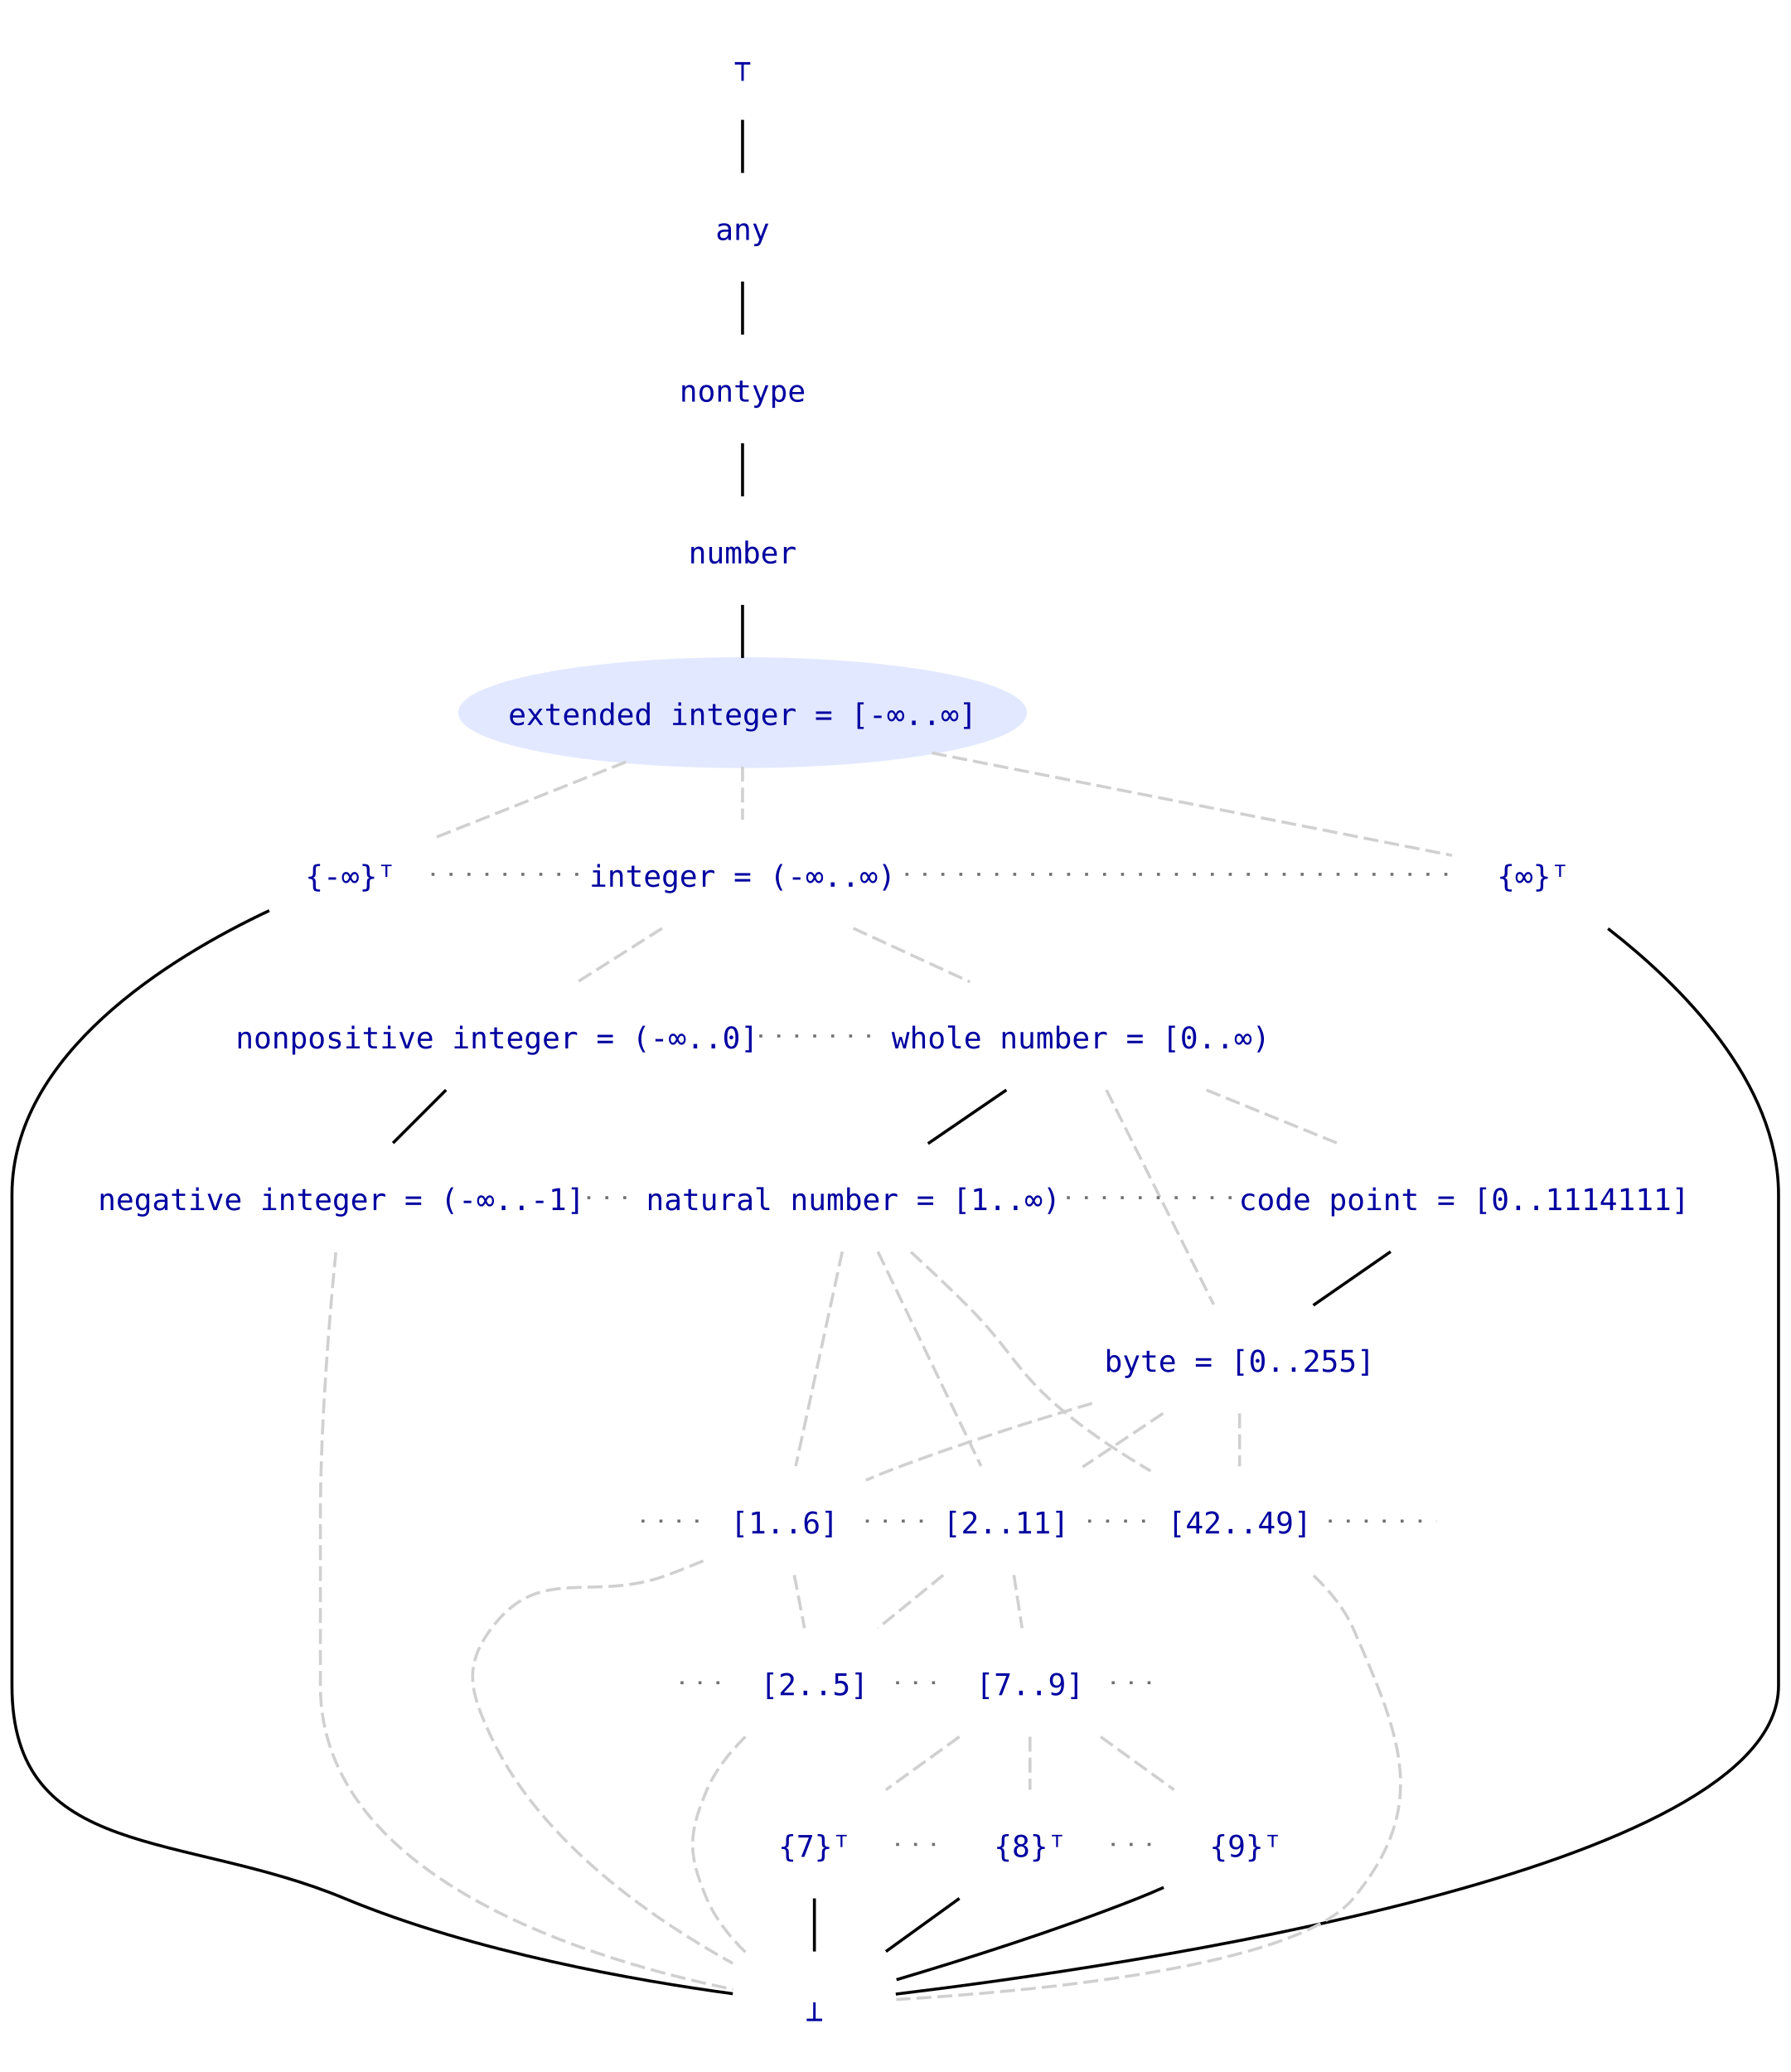
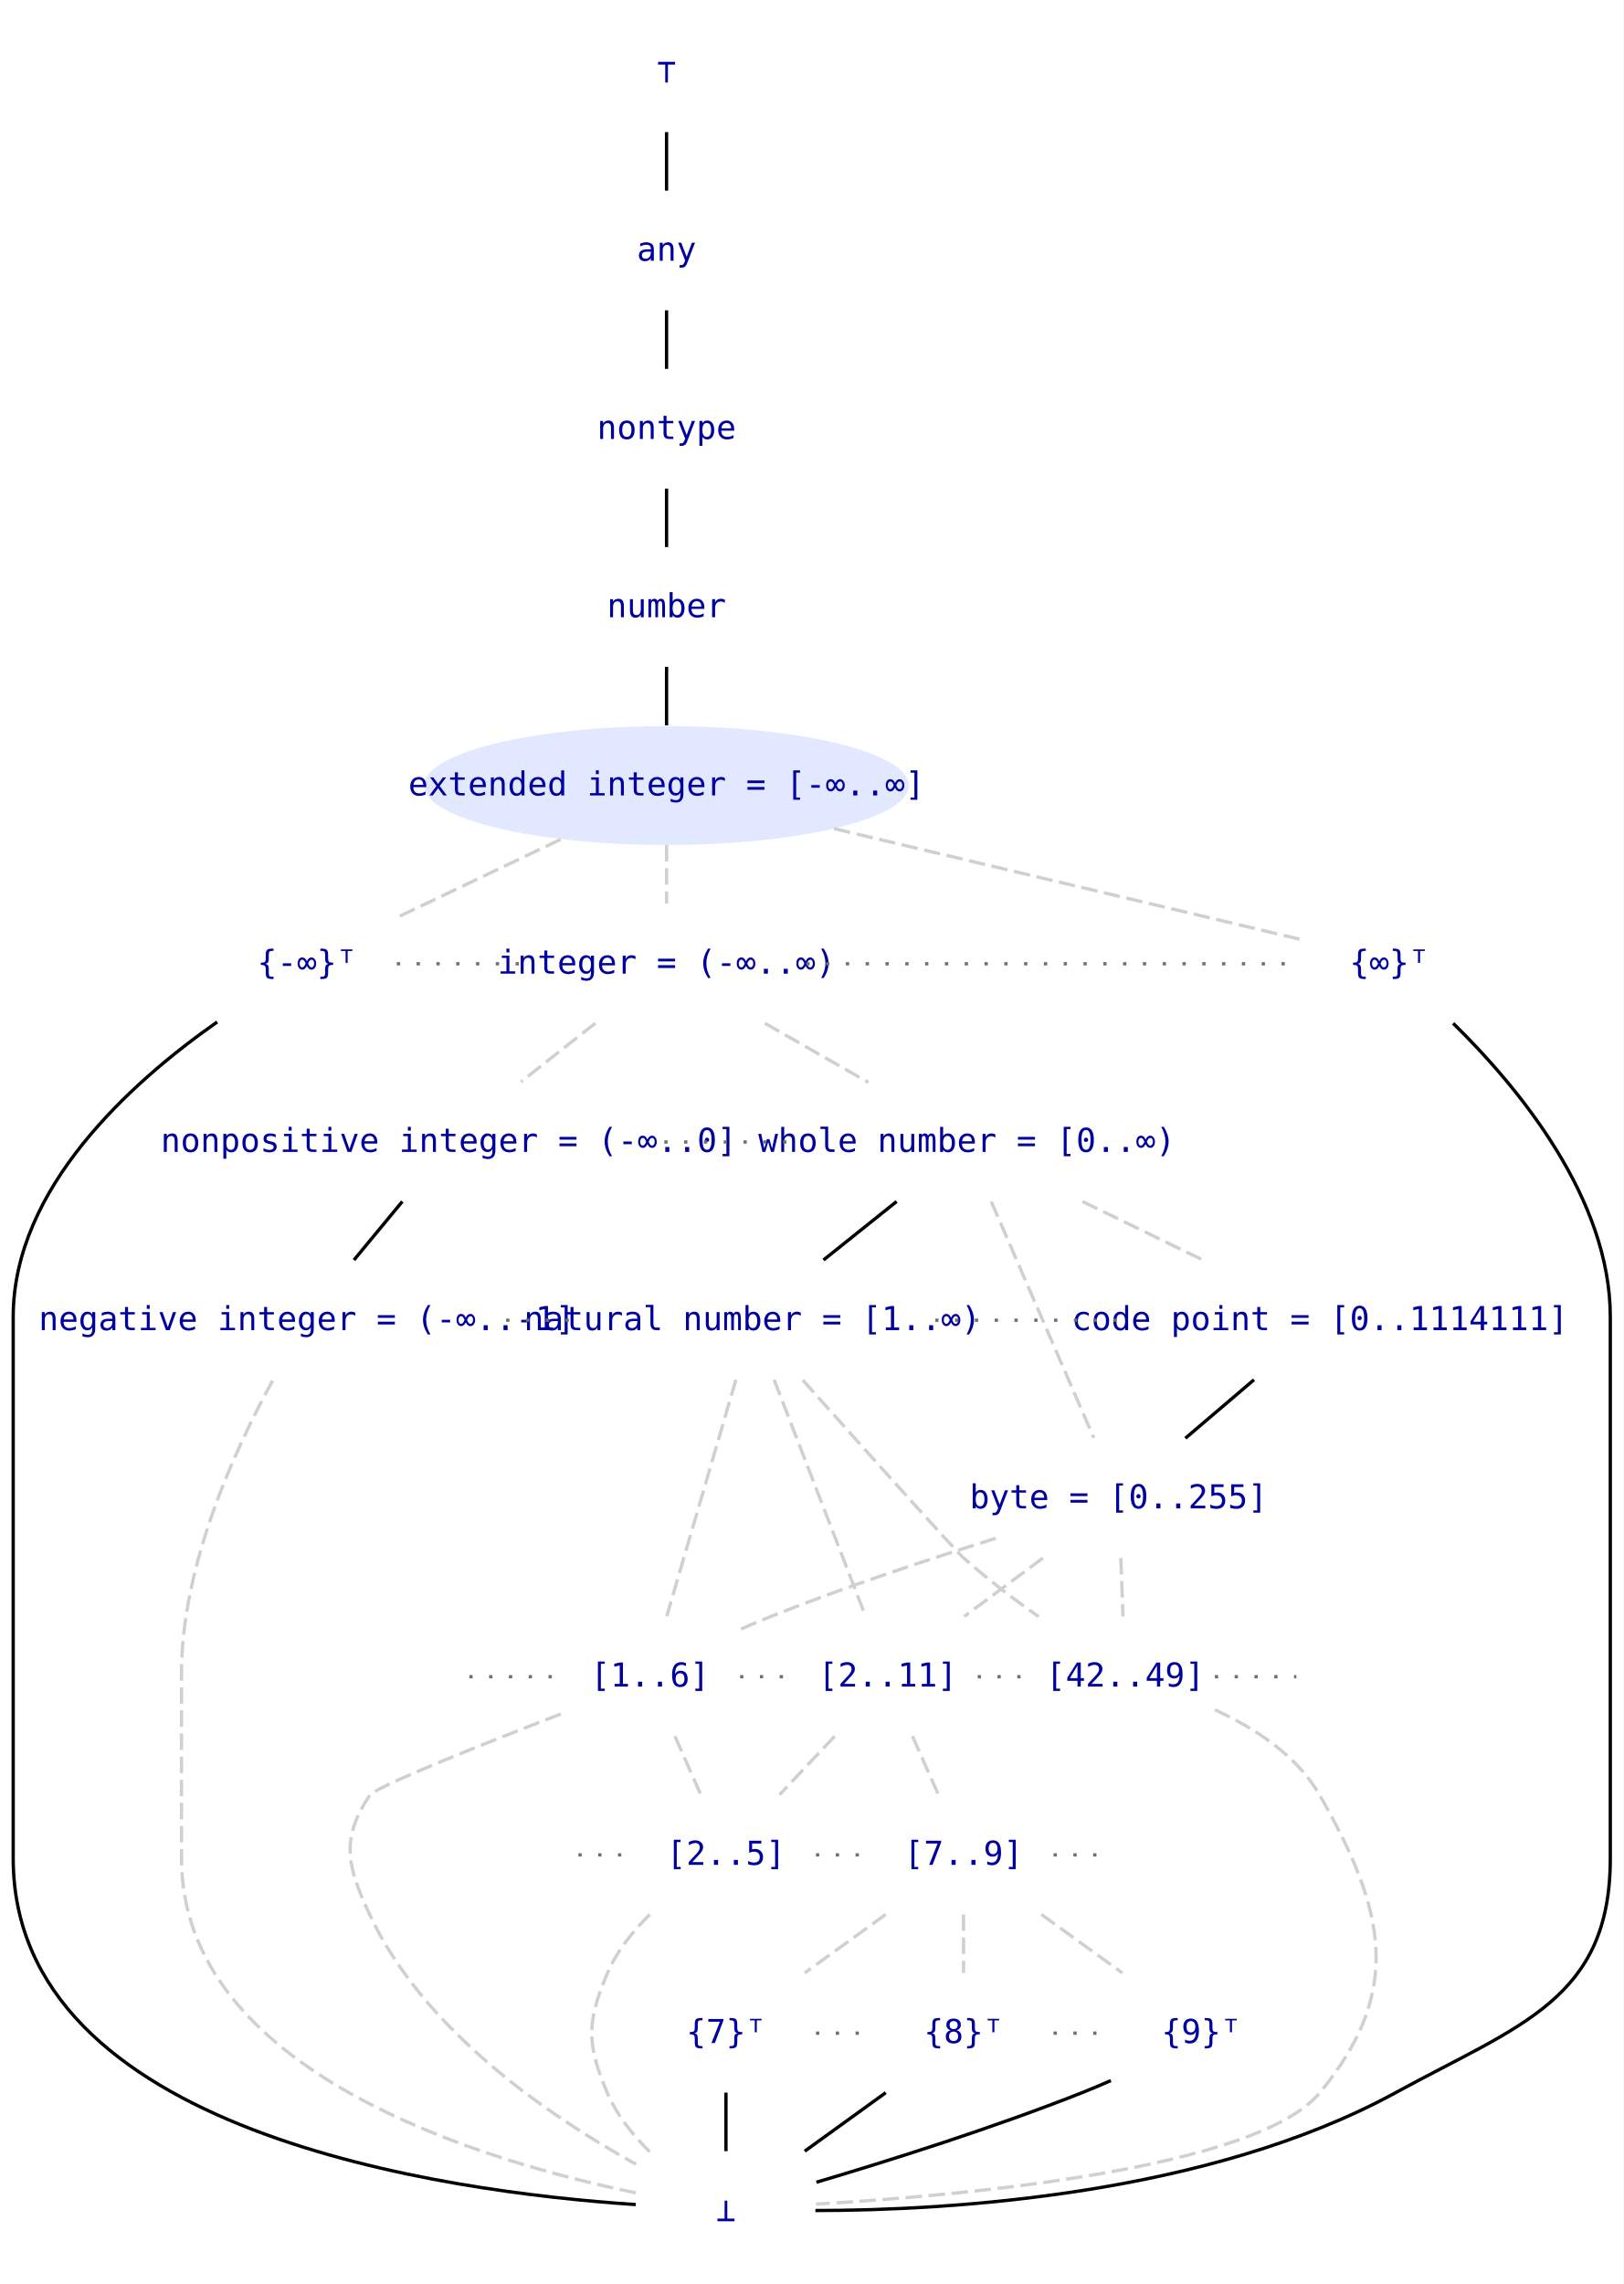
- <svg xmlns="http://www.w3.org/2000/svg" xmlns:xlink="http://www.w3.org/1999/xlink" width="598pt" height="692pt" viewBox="0.00 0.00 598.00 692.00">
-   <g id="graph1" class="graph" transform="scale(1 1) rotate(0) translate(4 688)">
-     <polygon fill="white" stroke="white" points="-4,5 -4,-688 595,-688 595,5 -4,5" />
+ <svg xmlns="http://www.w3.org/2000/svg" xmlns:xlink="http://www.w3.org/1999/xlink" width="492pt" height="692pt" viewBox="0.00 0.00 492.00 692.00">
+   <g id="graph0" class="graph" transform="scale(1 1) rotate(0) translate(4 688)">
+     <polygon fill="white" stroke="none" points="-4,4 -4,-688 488,-688 488,4 -4,4" />
    <g id="node1" class="node">
-       <a xlink:href="/about-avail/documentation/type-system/types-top.html" xlink:title="⊤" target="_top">
-         <text text-anchor="middle" x="244" y="-661" font-family="Consolas" font-size="10.00" fill="#0000a0">⊤</text>
-       </a>
+       <g id="a_node1">
+         <a xlink:href="/about-avail/documentation/type-system/types-top.html" xlink:title="⊤" target="_top">
+           <text text-anchor="middle" x="198" y="-663" font-family="Consolas" font-size="10.00" fill="#0000a0">⊤</text>
+         </a>
+       </g>
    </g>
    <g id="node2" class="node">
-       <a xlink:href="/about-avail/documentation/type-system/types-any.html" xlink:title="any" target="_top">
-         <text text-anchor="middle" x="244" y="-607.854" font-family="Consolas" font-size="10.00" fill="#0000a0">any</text>
-       </a>
+       <g id="a_node2">
+         <a xlink:href="/about-avail/documentation/type-system/types-any.html" xlink:title="any" target="_top">
+           <text text-anchor="middle" x="198" y="-609" font-family="Consolas" font-size="10.00" fill="#0000a0">any</text>
+         </a>
+       </g>
+     </g>
+     <g id="edge1" class="edge">
+       <path fill="none" stroke="black" d="M198,-647.973C198,-642.286 198,-635.946 198,-630.243" />
+     </g>
+     <g id="node3" class="node">
+       <g id="a_node3">
+         <a xlink:href="/about-avail/documentation/type-system/types-nontype.html" xlink:title="nontype" target="_top">
+           <text text-anchor="middle" x="198" y="-555" font-family="Consolas" font-size="10.00" fill="#0000a0">nontype</text>
+         </a>
+       </g>
    </g>
    <g id="edge2" class="edge">
-       <path fill="none" stroke="black" d="M244,-647.973C244,-642.286 244,-635.946 244,-630.243" />
-     </g>
-     <g id="node3" class="node">
-       <a xlink:href="/about-avail/documentation/type-system/types-nontype.html" xlink:title="nontype" target="_top">
-         <text text-anchor="middle" x="244" y="-553.854" font-family="Consolas" font-size="10.00" fill="#0000a0">nontype</text>
-       </a>
+       <path fill="none" stroke="black" d="M198,-593.973C198,-588.286 198,-581.946 198,-576.243" />
+     </g>
+     <g id="node4" class="node">
+       <g id="a_node4">
+         <a xlink:href="/about-avail/documentation/type-system/types-number.html" xlink:title="number" target="_top">
+           <text text-anchor="middle" x="198" y="-501" font-family="Consolas" font-size="10.00" fill="#0000a0">number</text>
+         </a>
+       </g>
    </g>
    <g id="edge3" class="edge">
-       <path fill="none" stroke="black" d="M244,-593.973C244,-588.286 244,-581.946 244,-576.243" />
-     </g>
-     <g id="node4" class="node">
-       <a xlink:href="/about-avail/documentation/type-system/types-number.html" xlink:title="number" target="_top">
-         <text text-anchor="middle" x="244" y="-499.854" font-family="Consolas" font-size="10.00" fill="#0000a0">number</text>
-       </a>
+       <path fill="none" stroke="black" d="M198,-539.973C198,-534.286 198,-527.946 198,-522.243" />
+     </g>
+     <g id="node5" class="node">
+       <g id="a_node5">
+         <a xlink:href="/about-avail/documentation/type-system/types-extended-integer.html" xlink:title="extended integer = [-∞..∞]" target="_top">
+           <ellipse fill="#e2e8ff" stroke="none" cx="198" cy="-450" rx="73.435" ry="18" />
+           <text text-anchor="middle" x="198" y="-447" font-family="Consolas" font-size="10.00" fill="#0000a0">extended integer = [-∞..∞]</text>
+         </a>
+       </g>
    </g>
    <g id="edge4" class="edge">
-       <path fill="none" stroke="black" d="M244,-539.973C244,-534.286 244,-527.946 244,-522.243" />
-     </g>
-     <g id="node5" class="node">
-       <a xlink:href="/about-avail/documentation/type-system/types-extended-integer.html" xlink:title="extended integer = [-∞..∞]" target="_top">
-         <ellipse fill="#e2e8ff" stroke="#e2e8ff" cx="244" cy="-450" rx="94.458" ry="18" />
-         <text text-anchor="middle" x="244" y="-445.854" font-family="Consolas" font-size="10.00" fill="#0000a0">extended integer = [-∞..∞]</text>
-       </a>
+       <path fill="none" stroke="black" d="M198,-485.973C198,-480.286 198,-473.946 198,-468.243" />
+     </g>
+     <g id="node6" class="node">
+       <text text-anchor="middle" x="89" y="-393" font-family="Consolas" font-size="10.00" fill="#0000a0">{-∞}ᵀ</text>
    </g>
    <g id="edge5" class="edge">
-       <path fill="none" stroke="black" d="M244,-485.973C244,-480.286 244,-473.946 244,-468.243" />
-     </g>
-     <g id="node6" class="node">
-       <text text-anchor="middle" x="113" y="-391.854" font-family="Consolas" font-size="10.00" fill="#0000a0">{-∞}ᵀ</text>
+       <path fill="none" stroke="#d0d0d0" stroke-dasharray="5,2" d="M165.886,-433.68C150.061,-426.13 131.188,-417.126 116.101,-409.929" />
+     </g>
+     <g id="node7" class="node">
+       <text text-anchor="middle" x="198" y="-393" font-family="Consolas" font-size="10.00" fill="#0000a0">integer = (-∞..∞)</text>
+     </g>
+     <g id="edge6" class="edge">
+       <path fill="none" stroke="#d0d0d0" stroke-dasharray="5,2" d="M198,-431.973C198,-426.286 198,-419.946 198,-414.243" />
+     </g>
+     <g id="node8" class="node">
+       <text text-anchor="middle" x="417" y="-393" font-family="Consolas" font-size="10.00" fill="#0000a0">{∞}ᵀ</text>
+     </g>
+     <g id="edge7" class="edge">
+       <path fill="none" stroke="#d0d0d0" stroke-dasharray="5,2" d="M248.793,-436.939C292.766,-426.499 354.67,-411.8 389.817,-403.455" />
    </g>
    <g id="edge8" class="edge">
-       <path fill="none" stroke="#d0d0d0" stroke-dasharray="5,2" d="M205.05,-433.539C184.234,-425.276 159.112,-415.304 140.375,-407.866" />
-     </g>
-     <g id="node7" class="node">
-       <text text-anchor="middle" x="244" y="-391.854" font-family="Consolas" font-size="10.00" fill="#0000a0">integer = (-∞..∞)</text>
+       <path fill="none" stroke="#707070" stroke-dasharray="1,5" d="M116.25,-396C129.449,-396 142.648,-396 155.848,-396" />
+     </g>
+     <g id="node19" class="node">
+       <g id="a_node19">
+         <a xlink:href="/about-avail/documentation/type-system/types-bottom.html" xlink:title="⊥" target="_top">
+           <text text-anchor="middle" x="216" y="-15" font-family="Consolas" font-size="10.00" fill="#0000a0">⊥</text>
+         </a>
+       </g>
+     </g>
+     <g id="edge45" class="edge">
+       <path fill="none" stroke="black" d="M61.813,-378.366C35.64,-360.035 0,-327.927 0,-289 0,-289 0,-289 0,-125 0,-41.873 130.521,-23.931 188.643,-20.062" />
    </g>
    <g id="edge9" class="edge">
-       <path fill="none" stroke="#d0d0d0" stroke-dasharray="5,2" d="M244,-431.973C244,-426.286 244,-419.946 244,-414.243" />
-     </g>
-     <g id="node8" class="node">
-       <text text-anchor="middle" x="508" y="-391.854" font-family="Consolas" font-size="10.00" fill="#0000a0">{∞}ᵀ</text>
+       <path fill="none" stroke="#707070" stroke-dasharray="1,5" d="M240.346,-396C290.145,-396 339.944,-396 389.743,-396" />
+     </g>
+     <g id="node9" class="node">
+       <g id="a_node9">
+         <a xlink:href="/about-avail/documentation/type-system/types-extended-integer.html#types-nonpositive-integer" xlink:title="nonpositive integer = (-∞..0]" target="_top">
+           <text text-anchor="middle" x="132" y="-339" font-family="Consolas" font-size="10.00" fill="#0000a0">nonpositive integer = (-∞..0]</text>
+         </a>
+       </g>
    </g>
    <g id="edge10" class="edge">
-       <path fill="none" stroke="#d0d0d0" stroke-dasharray="5,2" d="M307.235,-436.545C362.608,-425.638 440.38,-410.319 480.956,-402.327" />
+       <path fill="none" stroke="#d0d0d0" stroke-dasharray="5,2" d="M176.389,-377.973C169.171,-372.286 161.124,-365.946 153.885,-360.243" />
+     </g>
+     <g id="node11" class="node">
+       <g id="a_node11">
+         <a xlink:href="/about-avail/documentation/type-system/types-extended-integer.html#types-whole-number" xlink:title="whole number = [0..∞)" target="_top">
+           <text text-anchor="middle" x="289" y="-339" font-family="Consolas" font-size="10.00" fill="#0000a0">whole number = [0..∞)</text>
+         </a>
+       </g>
+     </g>
+     <g id="edge11" class="edge">
+       <path fill="none" stroke="#d0d0d0" stroke-dasharray="5,2" d="M227.797,-377.973C237.853,-372.227 249.075,-365.814 259.136,-360.065" />
+     </g>
+     <g id="edge46" class="edge">
+       <path fill="none" stroke="black" d="M436.379,-377.957C456.167,-358.573 484,-324.922 484,-289 484,-289 484,-289 484,-125 484,-82.218 456.543,-74.515 419,-54 362.04,-22.874 283.808,-18.291 243.098,-18.259" />
+     </g>
+     <g id="node10" class="node">
+       <g id="a_node10">
+         <a xlink:href="/about-avail/documentation/type-system/types-extended-integer.html#types-negative-integer" xlink:title="negative integer = (-∞..-1]" target="_top">
+           <text text-anchor="middle" x="89" y="-285" font-family="Consolas" font-size="10.00" fill="#0000a0">negative integer = (-∞..-1]</text>
+         </a>
+       </g>
+     </g>
+     <g id="edge13" class="edge">
+       <path fill="none" stroke="black" d="M117.92,-323.973C113.217,-318.286 107.975,-311.946 103.259,-306.243" />
    </g>
    <g id="edge12" class="edge">
-       <path fill="none" stroke="#707070" stroke-dasharray="1,5" d="M140.121,-396C156.623,-396 173.124,-396 189.626,-396" />
-     </g>
-     <g id="node19" class="node">
-       <a xlink:href="/about-avail/documentation/type-system/types-bottom.html" xlink:title="⊥" target="_top">
-         <text text-anchor="middle" x="268" y="-13" font-family="Consolas" font-size="10.00" fill="#0000a0">⊥</text>
-       </a>
-     </g>
-     <g id="edge76" class="edge">
-       <path fill="none" stroke="black" d="M85.934,-383.882C52.504,-368.137 0,-335.938 0,-289 0,-289 0,-289 0,-125 0,-66.438 56.929,-76.492 111,-54 154.446,-35.927 208.717,-26.483 240.74,-22.137" />
-     </g>
-     <g id="edge13" class="edge">
-       <path fill="none" stroke="#707070" stroke-dasharray="1,5" d="M298.398,-396C359.259,-396 420.12,-396 480.981,-396" />
-     </g>
-     <g id="node9" class="node">
-       <a xlink:href="/about-avail/documentation/type-system/types-extended-integer.html#types-nonpositive-integer" xlink:title="nonpositive integer = (-∞..0]" target="_top">
-         <text text-anchor="middle" x="162" y="-337.854" font-family="Consolas" font-size="10.00" fill="#0000a0">nonpositive integer = (-∞..0]</text>
-       </a>
+       <path fill="none" stroke="#707070" stroke-dasharray="1,5" d="M197.314,-342C209.85,-342 222.385,-342 234.92,-342" />
+     </g>
+     <g id="node12" class="node">
+       <g id="a_node12">
+         <a xlink:href="/about-avail/documentation/type-system/types-extended-integer.html#types-natural-number" xlink:title="natural number = [1..∞)" target="_top">
+           <text text-anchor="middle" x="224" y="-285" font-family="Consolas" font-size="10.00" fill="#0000a0">natural number = [1..∞)</text>
+         </a>
+       </g>
+     </g>
+     <g id="edge17" class="edge">
+       <path fill="none" stroke="#707070" stroke-dasharray="1,5" d="M149.381,-288C155.793,-288 162.206,-288 168.619,-288" />
+     </g>
+     <g id="edge41" class="edge">
+       <path fill="none" stroke="#d0d0d0" stroke-dasharray="5,2" d="M78.616,-269.678C67.365,-249.23 51,-213.843 51,-181 51,-181 51,-181 51,-125 51,-60.309 141.889,-33.255 188.754,-23.604" />
+     </g>
+     <g id="edge14" class="edge">
+       <path fill="none" stroke="black" d="M267.717,-323.973C260.608,-318.286 252.683,-311.946 245.554,-306.243" />
+     </g>
+     <g id="node13" class="node">
+       <g id="a_node13">
+         <a xlink:href="/about-avail/documentation/type-system/types-extended-integer.html#types-code-point" xlink:title="code point = [0..1114111]" target="_top">
+           <text text-anchor="middle" x="396" y="-285" font-family="Consolas" font-size="10.00" fill="#0000a0">code point = [0..1114111]</text>
+         </a>
+       </g>
+     </g>
+     <g id="edge15" class="edge">
+       <path fill="none" stroke="#d0d0d0" stroke-dasharray="5,2" d="M324.036,-323.973C335.86,-318.227 349.055,-311.814 360.885,-306.065" />
+     </g>
+     <g id="node14" class="node">
+       <g id="a_node14">
+         <a xlink:href="/about-avail/documentation/type-system/types-extended-integer.html#types-byte" xlink:title="byte = [0..255]" target="_top">
+           <text text-anchor="middle" x="335" y="-231" font-family="Consolas" font-size="10.00" fill="#0000a0">byte = [0..255]</text>
+         </a>
+       </g>
    </g>
    <g id="edge16" class="edge">
-       <path fill="none" stroke="#d0d0d0" stroke-dasharray="5,2" d="M217.15,-377.973C208.089,-372.227 197.976,-365.814 188.91,-360.065" />
-     </g>
-     <g id="node11" class="node">
-       <a xlink:href="/about-avail/documentation/type-system/types-extended-integer.html#types-whole-number" xlink:title="whole number = [0..∞)" target="_top">
-         <text text-anchor="middle" x="357" y="-337.854" font-family="Consolas" font-size="10.00" fill="#0000a0">whole number = [0..∞)</text>
-       </a>
-     </g>
-     <g id="edge17" class="edge">
-       <path fill="none" stroke="#d0d0d0" stroke-dasharray="5,2" d="M281,-377.973C293.487,-372.227 307.423,-365.814 319.916,-360.065" />
-     </g>
-     <g id="edge77" class="edge">
-       <path fill="none" stroke="black" d="M533.048,-377.866C557.163,-359.128 590,-326.692 590,-289 590,-289 590,-289 590,-125 590,-63.13 372.806,-31.388 295.176,-22.018" />
-     </g>
-     <g id="node10" class="node">
-       <a xlink:href="/about-avail/documentation/type-system/types-extended-integer.html#types-negative-integer" xlink:title="negative integer = (-∞..-1]" target="_top">
-         <text text-anchor="middle" x="110" y="-283.854" font-family="Consolas" font-size="10.00" fill="#0000a0">negative integer = (-∞..-1]</text>
-       </a>
+       <path fill="none" stroke="#d0d0d0" stroke-dasharray="5,2" d="M296.391,-323.969C304.924,-304.306 318.885,-272.135 327.475,-252.341" />
+     </g>
+     <g id="edge18" class="edge">
+       <path fill="none" stroke="#707070" stroke-dasharray="1,5" d="M279.43,-288C298.251,-288 317.072,-288 335.893,-288" />
+     </g>
+     <g id="node20" class="node">
+       <text text-anchor="middle" x="193" y="-177" font-family="Consolas" font-size="10.00" fill="#0000a0">[1..6]</text>
+     </g>
+     <g id="edge19" class="edge">
+       <path fill="none" stroke="#d0d0d0" stroke-dasharray="5,2" d="M219.019,-269.969C213.269,-250.306 203.86,-218.135 198.071,-198.341" />
+     </g>
+     <g id="node21" class="node">
+       <text text-anchor="middle" x="265" y="-177" font-family="Consolas" font-size="10.00" fill="#0000a0">[2..11]</text>
+     </g>
+     <g id="edge20" class="edge">
+       <path fill="none" stroke="#d0d0d0" stroke-dasharray="5,2" d="M230.587,-269.969C238.193,-250.306 250.637,-218.135 258.293,-198.341" />
+     </g>
+     <g id="node22" class="node">
+       <text text-anchor="middle" x="337" y="-177" font-family="Consolas" font-size="10.00" fill="#0000a0">[42..49]</text>
    </g>
    <g id="edge21" class="edge">
-       <path fill="none" stroke="black" d="M144.973,-323.973C139.286,-318.286 132.946,-311.946 127.243,-306.243" />
-     </g>
-     <g id="edge19" class="edge">
-       <path fill="none" stroke="#707070" stroke-dasharray="1,5" d="M249.598,-342C263.582,-342 277.567,-342 291.552,-342" />
-     </g>
-     <g id="node12" class="node">
-       <a xlink:href="/about-avail/documentation/type-system/types-extended-integer.html#types-natural-number" xlink:title="natural number = [1..∞)" target="_top">
-         <text text-anchor="middle" x="281" y="-283.854" font-family="Consolas" font-size="10.00" fill="#0000a0">natural number = [1..∞)</text>
-       </a>
-     </g>
-     <g id="edge30" class="edge">
-       <path fill="none" stroke="#707070" stroke-dasharray="1,5" d="M192.16,-288C198.06,-288 203.959,-288 209.859,-288" />
-     </g>
-     <g id="edge70" class="edge">
-       <path fill="none" stroke="#d0d0d0" stroke-dasharray="5,2" d="M108.161,-269.765C106.087,-248.809 103,-212.353 103,-181 103,-181 103,-181 103,-125 103,-60.309 193.889,-33.255 240.754,-23.604" />
+       <path fill="none" stroke="#d0d0d0" stroke-dasharray="5,2" d="M239.29,-269.851C257.363,-249.61 285.338,-218.376 288,-216 295.019,-209.734 303.159,-203.549 310.764,-198.161" />
+     </g>
+     <g id="edge25" class="edge">
+       <path fill="none" stroke="black" d="M376.026,-269.973C369.355,-264.286 361.918,-257.946 355.227,-252.243" />
+     </g>
+     <g id="edge22" class="edge">
+       <path fill="none" stroke="#d0d0d0" stroke-dasharray="5,2" d="M297.81,-221.945C277.296,-215.542 251.496,-206.987 229,-198 226.176,-196.872 223.259,-195.629 220.365,-194.345" />
    </g>
    <g id="edge23" class="edge">
-       <path fill="none" stroke="black" d="M332.115,-323.973C323.716,-318.227 314.344,-311.814 305.941,-306.065" />
-     </g>
-     <g id="node13" class="node">
-       <a xlink:href="/about-avail/documentation/type-system/types-extended-integer.html#types-code-point" xlink:title="code point = [0..1114111]" target="_top">
-         <text text-anchor="middle" x="485" y="-283.854" font-family="Consolas" font-size="10.00" fill="#0000a0">code point = [0..1114111]</text>
-       </a>
-     </g>
+       <path fill="none" stroke="#d0d0d0" stroke-dasharray="5,2" d="M312.079,-215.973C304.424,-210.286 295.889,-203.946 288.212,-198.243" />
+     </g>
+     <g id="edge24" class="edge">
+       <path fill="none" stroke="#d0d0d0" stroke-dasharray="5,2" d="M335.655,-215.973C335.874,-210.286 336.117,-203.946 336.337,-198.243" />
+     </g>
+     <g id="node15" class="node" />
    <g id="edge26" class="edge">
-       <path fill="none" stroke="#d0d0d0" stroke-dasharray="5,2" d="M398.912,-323.973C413.057,-318.227 428.842,-311.814 442.994,-306.065" />
-     </g>
-     <g id="node14" class="node">
-       <a xlink:href="/about-avail/documentation/type-system/types-extended-integer.html#types-byte" xlink:title="byte = [0..255]" target="_top">
-         <text text-anchor="middle" x="410" y="-229.854" font-family="Consolas" font-size="10.00" fill="#0000a0">byte = [0..255]</text>
-       </a>
-     </g>
-     <g id="edge27" class="edge">
-       <path fill="none" stroke="#d0d0d0" stroke-dasharray="5,2" d="M365.515,-323.969C375.347,-304.306 391.433,-272.135 401.33,-252.341" />
-     </g>
-     <g id="edge31" class="edge">
-       <path fill="none" stroke="#707070" stroke-dasharray="1,5" d="M352.32,-288C371.065,-288 389.809,-288 408.554,-288" />
-     </g>
-     <g id="node36" class="node">
-       <text text-anchor="middle" x="258" y="-175.854" font-family="Consolas" font-size="10.00" fill="#0000a0">[1..6]</text>
-     </g>
-     <g id="edge35" class="edge">
-       <path fill="none" stroke="#d0d0d0" stroke-dasharray="5,2" d="M277.305,-269.969C273.038,-250.306 266.058,-218.135 261.763,-198.341" />
-     </g>
-     <g id="node37" class="node">
-       <text text-anchor="middle" x="332" y="-175.854" font-family="Consolas" font-size="10.00" fill="#0000a0">[2..11]</text>
-     </g>
-     <g id="edge36" class="edge">
-       <path fill="none" stroke="#d0d0d0" stroke-dasharray="5,2" d="M289.194,-269.969C298.655,-250.306 314.133,-218.135 323.657,-198.341" />
-     </g>
-     <g id="node38" class="node">
-       <text text-anchor="middle" x="410" y="-175.854" font-family="Consolas" font-size="10.00" fill="#0000a0">[42..49]</text>
-     </g>
-     <g id="edge37" class="edge">
-       <path fill="none" stroke="#d0d0d0" stroke-dasharray="5,2" d="M300.239,-269.862C306.34,-264.273 313.045,-257.969 319,-252 334.33,-236.634 335.204,-229.747 352,-216 360.646,-208.924 370.862,-202.279 380.293,-196.721" />
-     </g>
-     <g id="edge42" class="edge">
-       <path fill="none" stroke="black" d="M460.442,-269.973C452.154,-264.227 442.905,-257.814 434.613,-252.065" />
-     </g>
-     <g id="edge38" class="edge">
-       <path fill="none" stroke="#d0d0d0" stroke-dasharray="5,2" d="M360.738,-219.314C340.492,-213.319 316.932,-205.862 296,-198 292.482,-196.679 288.825,-195.193 285.231,-193.663" />
-     </g>
-     <g id="edge39" class="edge">
-       <path fill="none" stroke="#d0d0d0" stroke-dasharray="5,2" d="M384.46,-215.973C375.84,-210.227 366.221,-203.814 357.597,-198.065" />
-     </g>
-     <g id="edge40" class="edge">
-       <path fill="none" stroke="#d0d0d0" stroke-dasharray="5,2" d="M410,-215.973C410,-210.286 410,-203.946 410,-198.243" />
-     </g>
-     <g id="node15" class="node" />
-     <g id="edge45" class="edge">
-       <path fill="none" stroke="#707070" stroke-dasharray="1,5" d="M210.246,-180C217.086,-180 223.926,-180 230.765,-180" />
+       <path fill="none" stroke="#707070" stroke-dasharray="1,5" d="M138.227,-180C147.355,-180 156.484,-180 165.613,-180" />
    </g>
    <g id="node16" class="node" />
    <g id="node17" class="node" />
-     <g id="node43" class="node">
-       <text text-anchor="middle" x="268" y="-121.854" font-family="Consolas" font-size="10.00" fill="#0000a0">[2..5]</text>
-     </g>
-     <g id="edge57" class="edge">
-       <path fill="none" stroke="#707070" stroke-dasharray="1,5" d="M223.281,-126C229.104,-126 234.927,-126 240.75,-126" />
+     <g id="node23" class="node">
+       <text text-anchor="middle" x="216" y="-123" font-family="Consolas" font-size="10.00" fill="#0000a0">[2..5]</text>
+     </g>
+     <g id="edge33" class="edge">
+       <path fill="none" stroke="#707070" stroke-dasharray="1,5" d="M171.281,-126C177.104,-126 182.927,-126 188.75,-126" />
    </g>
    <g id="node18" class="node" />
-     <g id="edge71" class="edge">
-       <path fill="none" stroke="#d0d0d0" stroke-dasharray="5,2" d="M230.887,-166.707C226.929,-165.051 222.88,-163.432 219,-162 193.281,-152.507 176.314,-166.033 160,-144 150.479,-131.141 153.258,-122.51 160,-108 176.381,-72.746 214.473,-46.794 240.739,-32.287" />
-     </g>
-     <g id="edge46" class="edge">
-       <path fill="none" stroke="#707070" stroke-dasharray="1,5" d="M285.172,-180C291.635,-180 298.098,-180 304.562,-180" />
-     </g>
-     <g id="edge50" class="edge">
-       <path fill="none" stroke="#d0d0d0" stroke-dasharray="5,2" d="M261.274,-161.973C262.368,-156.286 263.587,-149.946 264.684,-144.243" />
+     <g id="edge42" class="edge">
+       <path fill="none" stroke="#d0d0d0" stroke-dasharray="5,2" d="M165.939,-168.691C141.721,-159.337 109.754,-146.619 108,-144 99.097,-130.706 101.258,-122.51 108,-108 124.381,-72.746 162.473,-46.794 188.739,-32.287" />
+     </g>
+     <g id="edge27" class="edge">
+       <path fill="none" stroke="#707070" stroke-dasharray="1,5" d="M220.281,-180C226.104,-180 231.927,-180 237.75,-180" />
+     </g>
+     <g id="edge30" class="edge">
+       <path fill="none" stroke="#d0d0d0" stroke-dasharray="5,2" d="M200.531,-161.973C203.046,-156.286 205.851,-149.946 208.373,-144.243" />
+     </g>
+     <g id="edge28" class="edge">
+       <path fill="none" stroke="#707070" stroke-dasharray="1,5" d="M292.281,-180C298.104,-180 303.927,-180 309.75,-180" />
+     </g>
+     <g id="edge31" class="edge">
+       <path fill="none" stroke="#d0d0d0" stroke-dasharray="5,2" d="M248.956,-161.973C243.597,-156.286 237.623,-149.946 232.248,-144.243" />
+     </g>
+     <g id="node24" class="node">
+       <text text-anchor="middle" x="288" y="-123" font-family="Consolas" font-size="10.00" fill="#0000a0">[7..9]</text>
+     </g>
+     <g id="edge32" class="edge">
+       <path fill="none" stroke="#d0d0d0" stroke-dasharray="5,2" d="M272.531,-161.973C275.046,-156.286 277.851,-149.946 280.373,-144.243" />
+     </g>
+     <g id="edge29" class="edge">
+       <path fill="none" stroke="#707070" stroke-dasharray="1,5" d="M364.156,-180C372.392,-180 380.627,-180 388.863,-180" />
+     </g>
+     <g id="edge43" class="edge">
+       <path fill="none" stroke="#d0d0d0" stroke-dasharray="5,2" d="M364.194,-169.959C376.188,-164.46 389.104,-156.109 396,-144 415.795,-109.241 421.442,-84.866 396,-54 376.966,-30.908 288.813,-22.857 243.325,-20.209" />
+     </g>
+     <g id="edge44" class="edge">
+       <path fill="none" stroke="#d0d0d0" stroke-dasharray="5,2" d="M192.943,-107.966C187.705,-102.832 182.85,-96.745 180,-90 173.773,-75.261 173.773,-68.739 180,-54 182.85,-47.255 187.705,-41.168 192.943,-36.034" />
+     </g>
+     <g id="edge34" class="edge">
+       <path fill="none" stroke="#707070" stroke-dasharray="1,5" d="M243.281,-126C249.104,-126 254.927,-126 260.75,-126" />
+     </g>
+     <g id="edge35" class="edge">
+       <path fill="none" stroke="#707070" stroke-dasharray="1,5" d="M315.281,-126C321.104,-126 326.927,-126 332.75,-126" />
+     </g>
+     <g id="node25" class="node">
+       <text text-anchor="middle" x="216" y="-69" font-family="Consolas" font-size="10.00" fill="#0000a0">{7}ᵀ</text>
+     </g>
+     <g id="edge36" class="edge">
+       <path fill="none" stroke="#d0d0d0" stroke-dasharray="5,2" d="M264.425,-107.973C256.55,-102.286 247.772,-95.946 239.875,-90.243" />
+     </g>
+     <g id="node26" class="node">
+       <text text-anchor="middle" x="288" y="-69" font-family="Consolas" font-size="10.00" fill="#0000a0">{8}ᵀ</text>
+     </g>
+     <g id="edge37" class="edge">
+       <path fill="none" stroke="#d0d0d0" stroke-dasharray="5,2" d="M288,-107.973C288,-102.286 288,-95.946 288,-90.243" />
+     </g>
+     <g id="node27" class="node">
+       <text text-anchor="middle" x="360" y="-69" font-family="Consolas" font-size="10.00" fill="#0000a0">{9}ᵀ</text>
+     </g>
+     <g id="edge38" class="edge">
+       <path fill="none" stroke="#d0d0d0" stroke-dasharray="5,2" d="M311.575,-107.973C319.45,-102.286 328.228,-95.946 336.125,-90.243" />
    </g>
    <g id="edge47" class="edge">
-       <path fill="none" stroke="#707070" stroke-dasharray="1,5" d="M359.422,-180C366.403,-180 373.384,-180 380.364,-180" />
-     </g>
-     <g id="edge53" class="edge">
-       <path fill="none" stroke="#d0d0d0" stroke-dasharray="5,2" d="M311.044,-161.973C304.045,-156.286 296.242,-149.946 289.222,-144.243" />
-     </g>
-     <g id="node46" class="node">
-       <text text-anchor="middle" x="340" y="-121.854" font-family="Consolas" font-size="10.00" fill="#0000a0">[7..9]</text>
-     </g>
-     <g id="edge54" class="edge">
-       <path fill="none" stroke="#d0d0d0" stroke-dasharray="5,2" d="M334.619,-161.973C335.494,-156.286 336.47,-149.946 337.347,-144.243" />
+       <path fill="none" stroke="black" d="M216,-53.973C216,-48.286 216,-41.946 216,-36.243" />
+     </g>
+     <g id="edge39" class="edge">
+       <path fill="none" stroke="#707070" stroke-dasharray="1,5" d="M243.281,-72C249.104,-72 254.927,-72 260.75,-72" />
    </g>
    <g id="edge48" class="edge">
-       <path fill="none" stroke="#707070" stroke-dasharray="1,5" d="M439.789,-180C451.806,-180 463.822,-180 475.839,-180" />
-     </g>
-     <g id="edge72" class="edge">
-       <path fill="none" stroke="#d0d0d0" stroke-dasharray="5,2" d="M434.708,-161.808C440.086,-156.747 445.047,-150.736 448,-144 464.063,-107.367 473.442,-84.866 448,-54 428.966,-30.908 340.813,-22.857 295.325,-20.209" />
-     </g>
-     <g id="edge73" class="edge">
-       <path fill="none" stroke="#d0d0d0" stroke-dasharray="5,2" d="M244.943,-107.966C239.705,-102.832 234.85,-96.745 232,-90 225.773,-75.261 225.773,-68.739 232,-54 234.85,-47.255 239.705,-41.168 244.943,-36.034" />
-     </g>
-     <g id="edge58" class="edge">
-       <path fill="none" stroke="#707070" stroke-dasharray="1,5" d="M295.281,-126C301.104,-126 306.927,-126 312.75,-126" />
-     </g>
-     <g id="edge59" class="edge">
-       <path fill="none" stroke="#707070" stroke-dasharray="1,5" d="M367.281,-126C373.104,-126 378.927,-126 384.75,-126" />
-     </g>
-     <g id="node51" class="node">
-       <text text-anchor="middle" x="268" y="-67.855" font-family="Consolas" font-size="10.00" fill="#0000a0">{7}ᵀ</text>
-     </g>
-     <g id="edge62" class="edge">
-       <path fill="none" stroke="#d0d0d0" stroke-dasharray="5,2" d="M316.425,-107.973C308.55,-102.286 299.772,-95.946 291.875,-90.243" />
-     </g>
-     <g id="node52" class="node">
-       <text text-anchor="middle" x="340" y="-67.855" font-family="Consolas" font-size="10.00" fill="#0000a0">{8}ᵀ</text>
-     </g>
-     <g id="edge63" class="edge">
-       <path fill="none" stroke="#d0d0d0" stroke-dasharray="5,2" d="M340,-107.973C340,-102.286 340,-95.946 340,-90.243" />
-     </g>
-     <g id="node53" class="node">
-       <text text-anchor="middle" x="412" y="-67.855" font-family="Consolas" font-size="10.00" fill="#0000a0">{9}ᵀ</text>
-     </g>
-     <g id="edge64" class="edge">
-       <path fill="none" stroke="#d0d0d0" stroke-dasharray="5,2" d="M363.575,-107.973C371.45,-102.286 380.228,-95.946 388.125,-90.243" />
-     </g>
-     <g id="edge78" class="edge">
-       <path fill="none" stroke="black" d="M268,-53.973C268,-48.286 268,-41.946 268,-36.243" />
-     </g>
-     <g id="edge66" class="edge">
-       <path fill="none" stroke="#707070" stroke-dasharray="1,5" d="M295.281,-72C301.104,-72 306.927,-72 312.75,-72" />
-     </g>
-     <g id="edge79" class="edge">
-       <path fill="none" stroke="black" d="M316.425,-53.973C308.55,-48.286 299.772,-41.946 291.875,-36.243" />
-     </g>
-     <g id="edge67" class="edge">
-       <path fill="none" stroke="#707070" stroke-dasharray="1,5" d="M367.281,-72C373.104,-72 378.927,-72 384.75,-72" />
-     </g>
-     <g id="edge80" class="edge">
-       <path fill="none" stroke="black" d="M384.642,-57.639C381.746,-56.358 378.827,-55.12 376,-54 349.064,-43.326 317.452,-33.37 295.415,-26.827" />
+       <path fill="none" stroke="black" d="M264.425,-53.973C256.55,-48.286 247.772,-41.946 239.875,-36.243" />
+     </g>
+     <g id="edge40" class="edge">
+       <path fill="none" stroke="#707070" stroke-dasharray="1,5" d="M315.281,-72C321.104,-72 326.927,-72 332.75,-72" />
+     </g>
+     <g id="edge49" class="edge">
+       <path fill="none" stroke="black" d="M332.642,-57.639C329.746,-56.358 326.827,-55.12 324,-54 297.064,-43.326 265.452,-33.37 243.415,-26.827" />
    </g>
  </g>
</svg>
